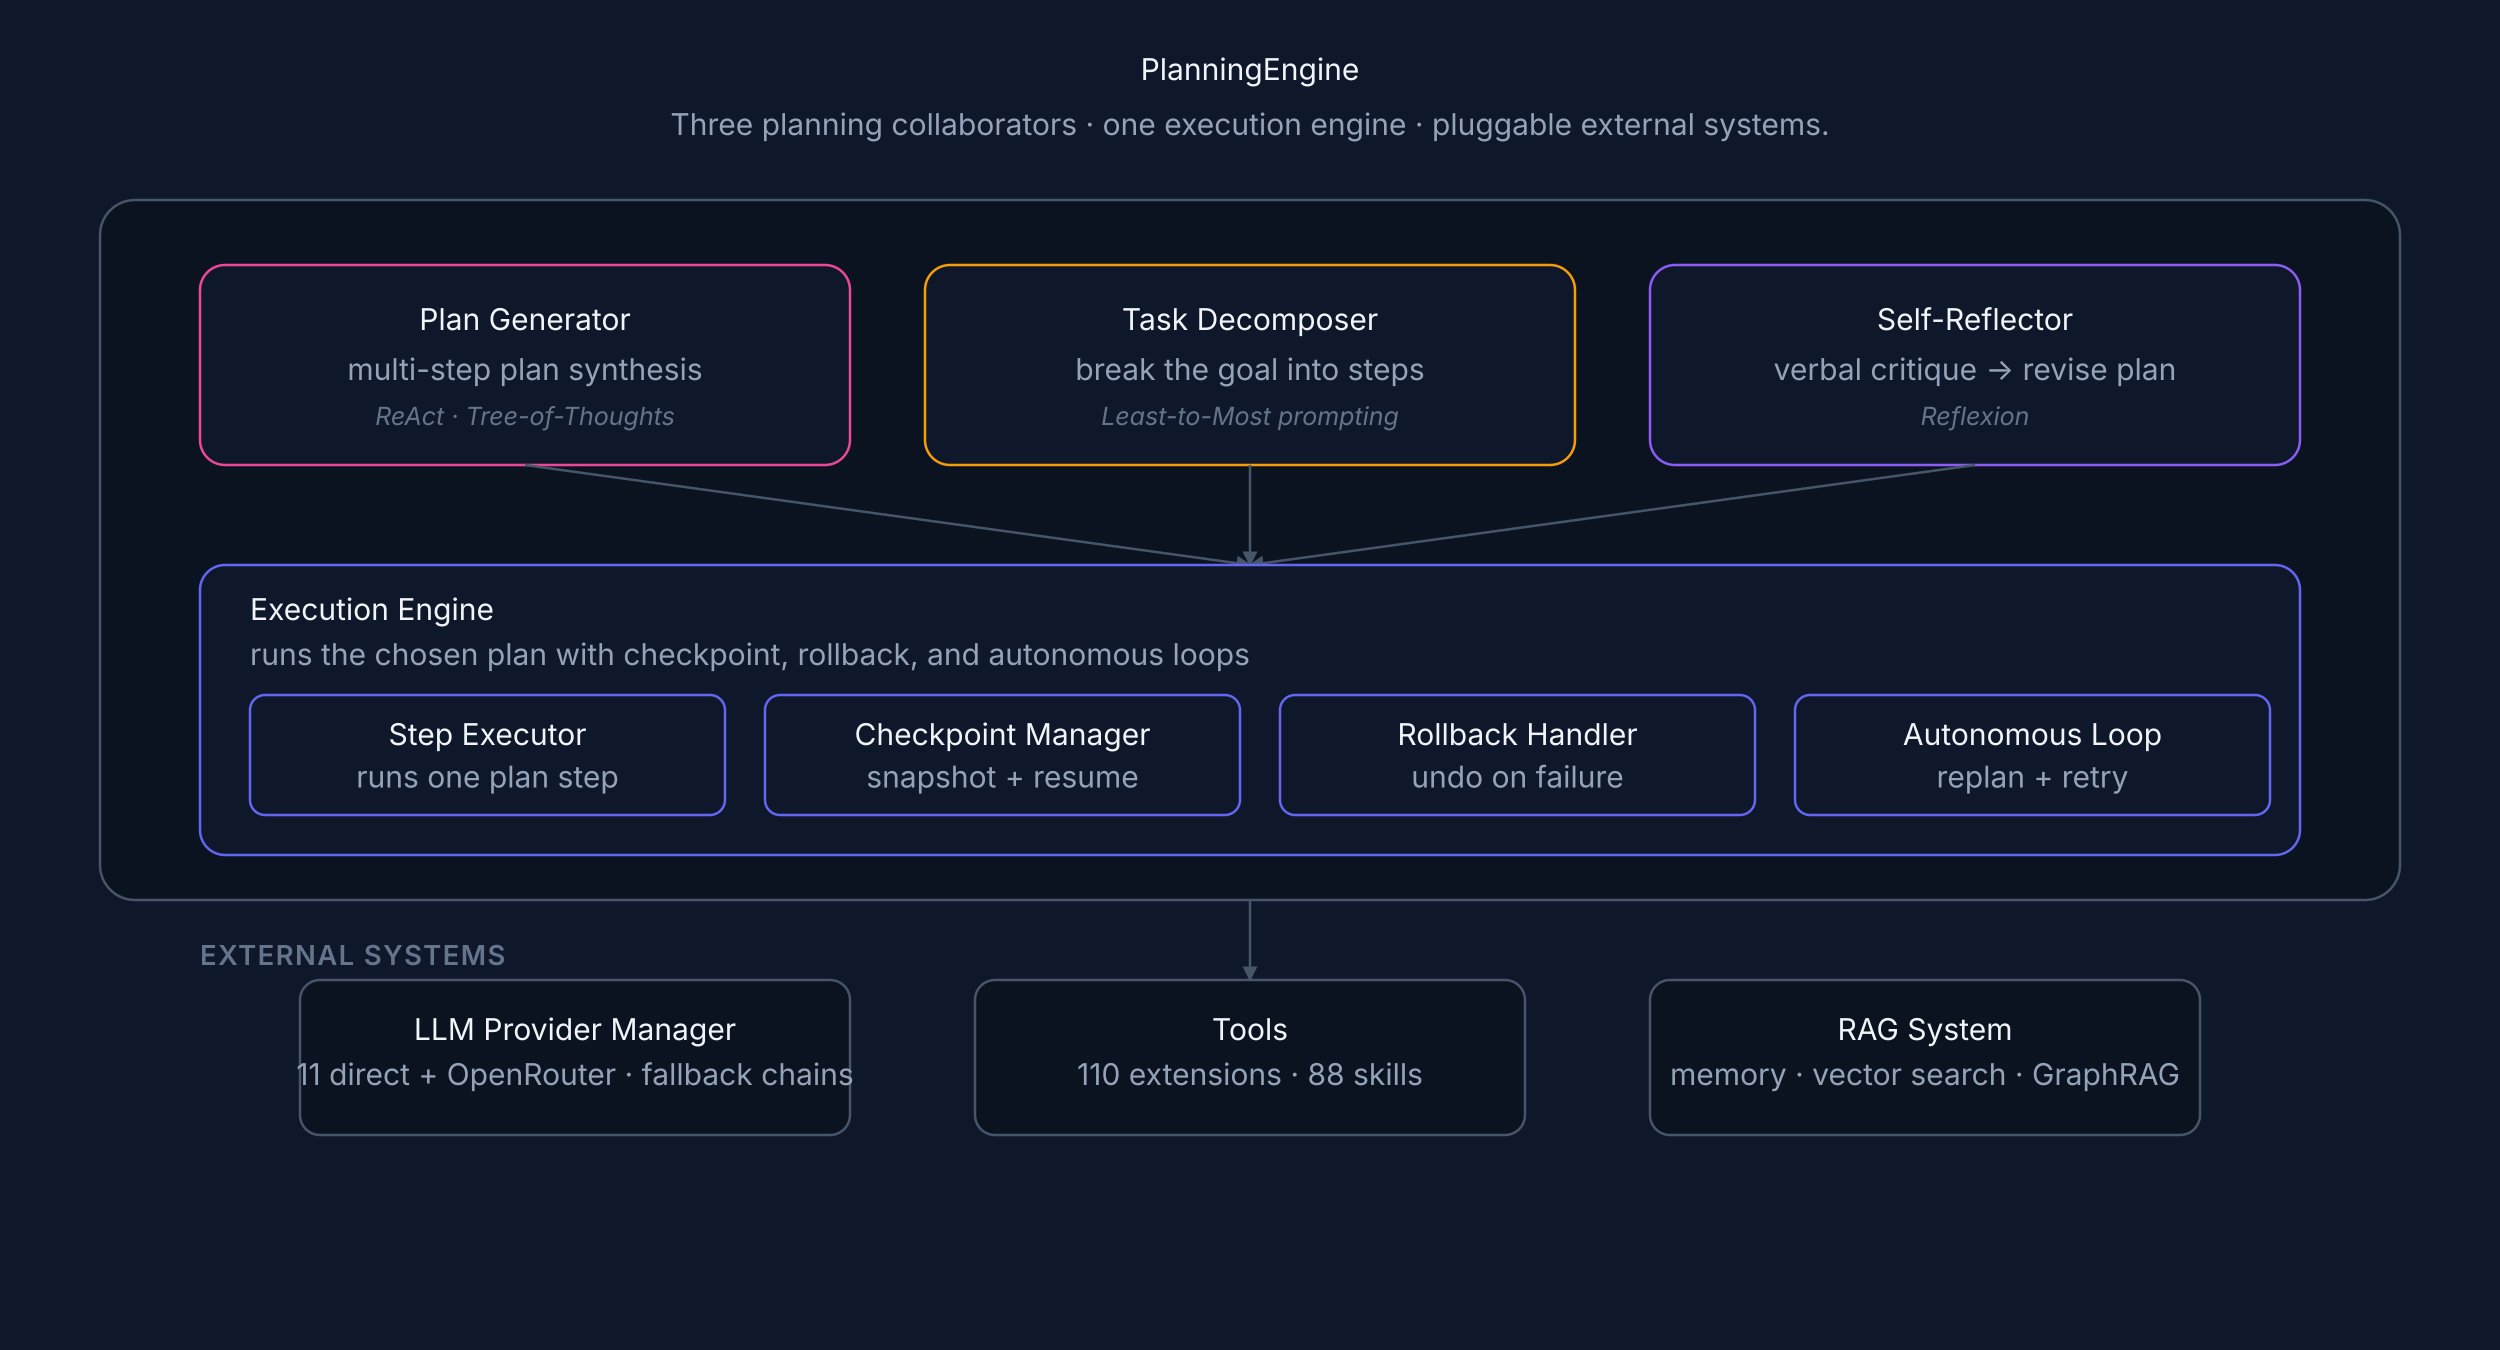
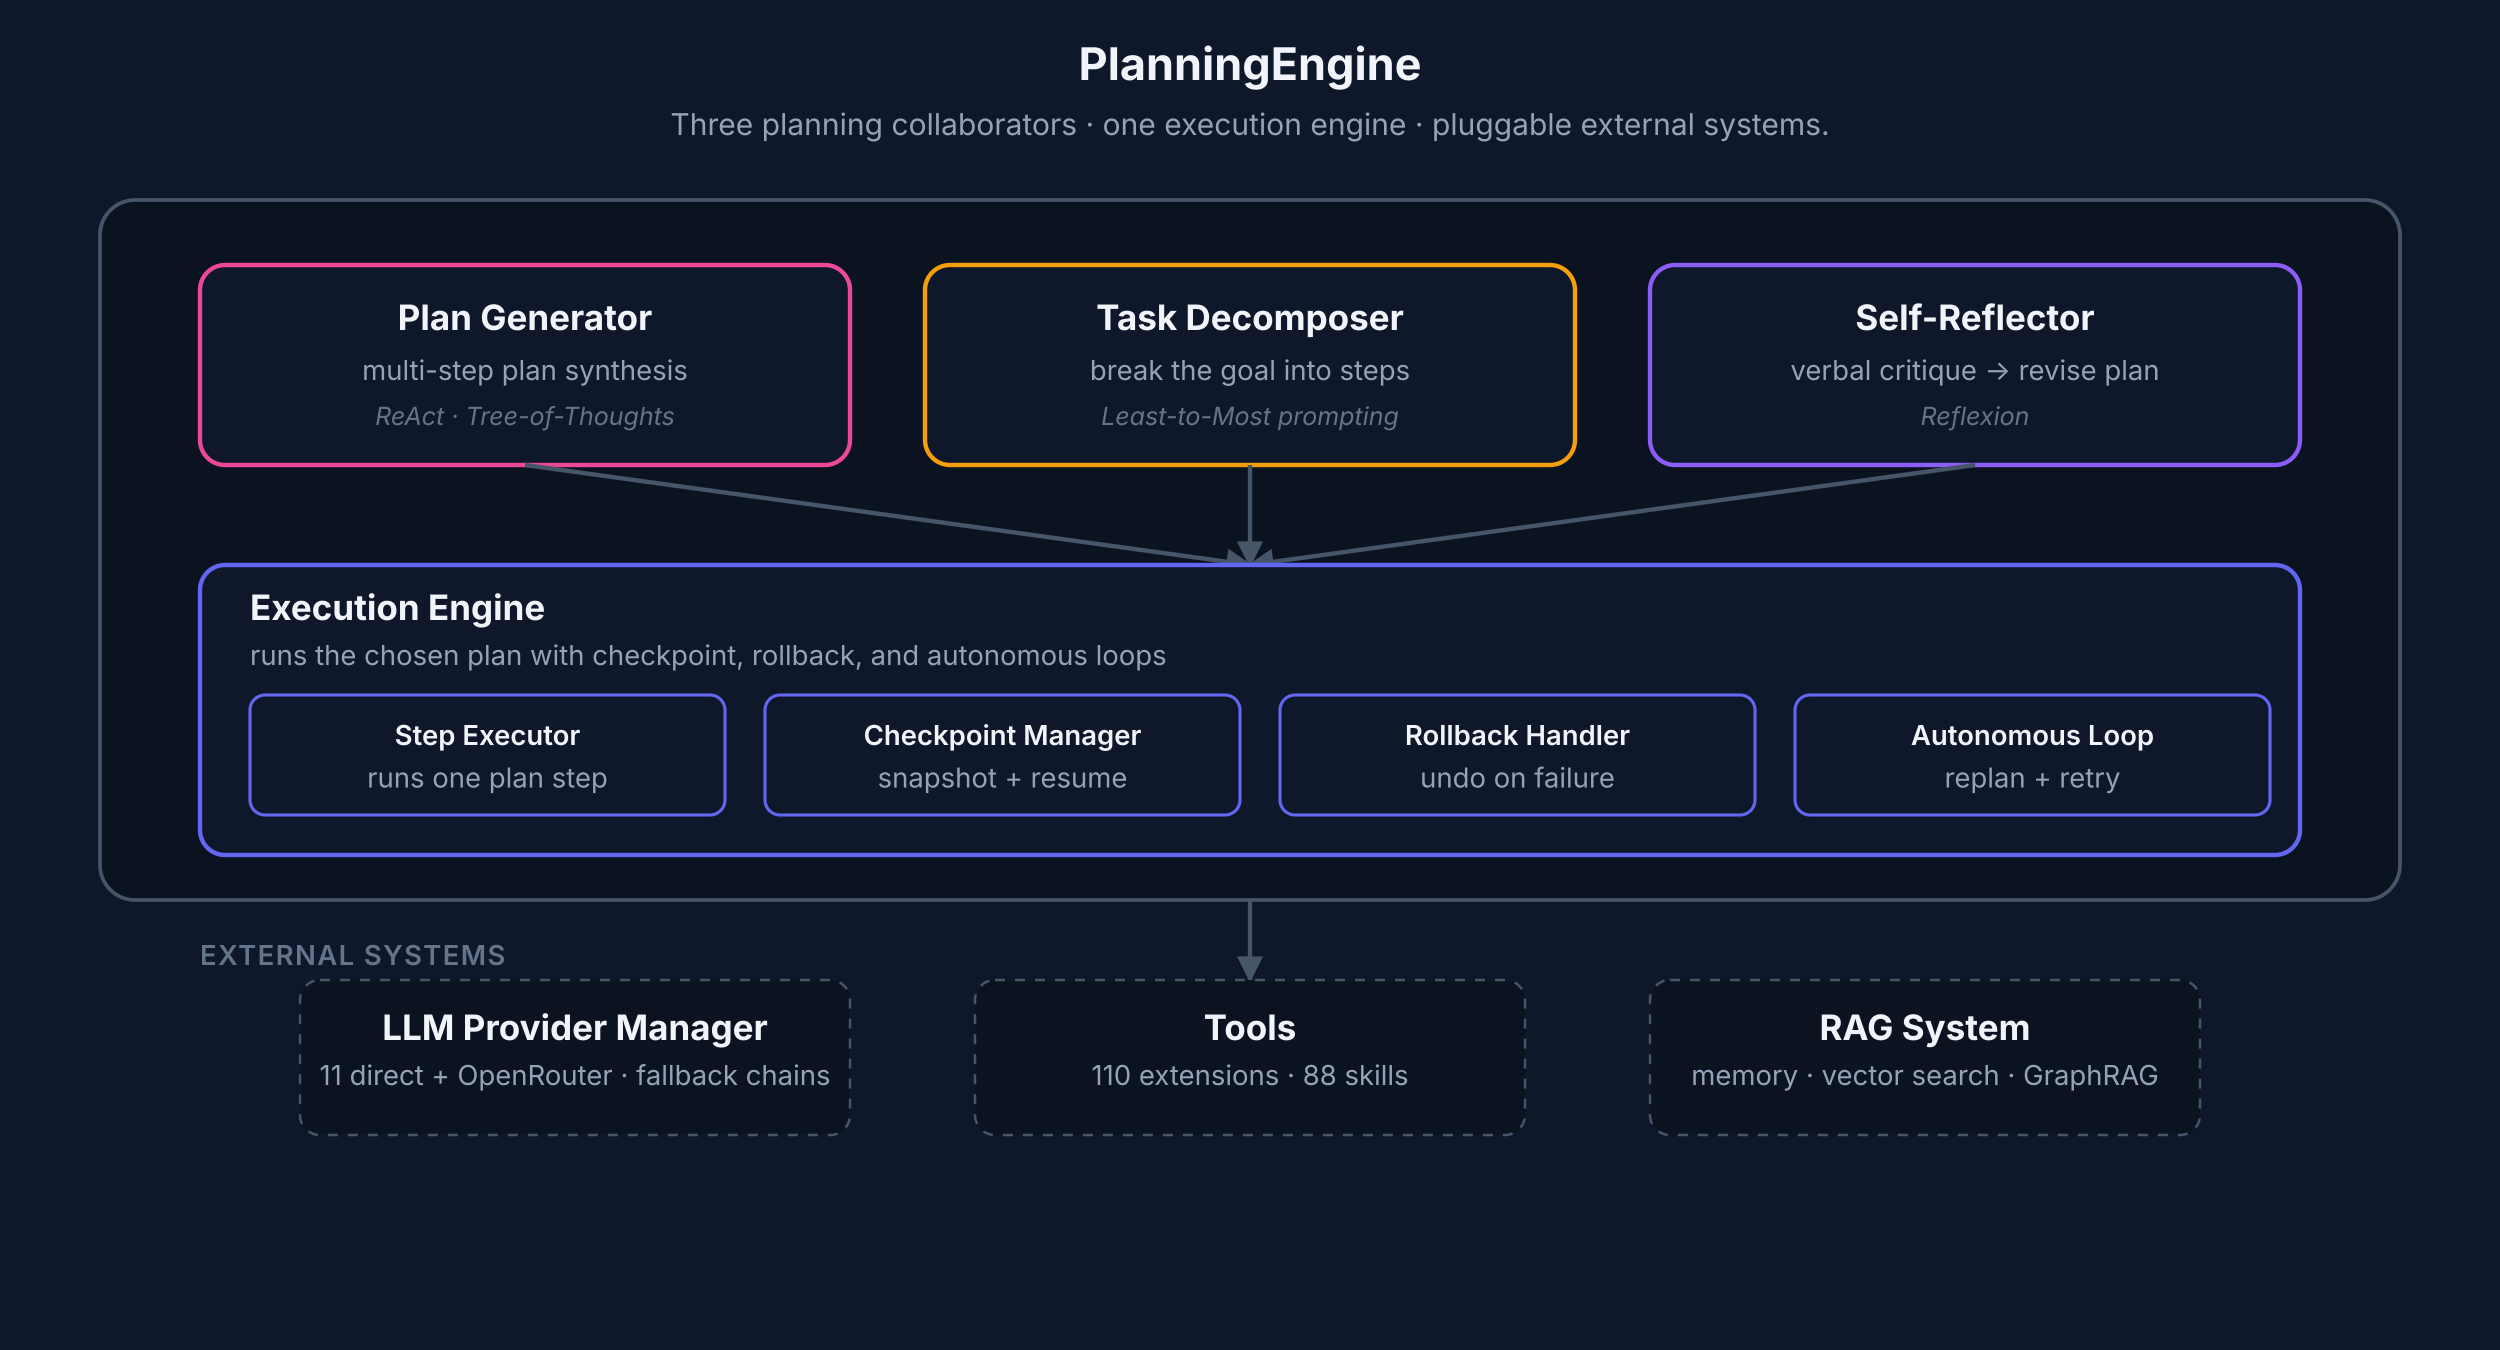
<svg xmlns="http://www.w3.org/2000/svg" viewBox="0 0 1000 540" role="img" aria-labelledby="pe-title pe-desc" font-family="Inter, system-ui, -apple-system, sans-serif">
  <defs>
    <style>
      .bg { fill: #0f172a; }
-       .heading { fill: #f1f5f9; }
-       .subtitle { fill: #94a3b8; }
-       .layer-title { fill: #f1f5f9; }
-       .layer-text { fill: #94a3b8; }
-       .lane-label   { fill: #64748b; font-size: 11px; font-weight: 600; letter-spacing: 0.05em; }
-       .container { fill: #0b1220; stroke: #475569; }
-       .layer { fill: #0f172a; }
-       .mini { fill: #0f172a; }
-       .mini-text { fill: #f1f5f9; }
-       .mini-tag     { fill: #64748b; font-size: 10px; font-style: italic; }
-       .substrate { fill: #0b1220; stroke: #475569; }
-       .arrow-line { stroke: #475569; }
+       .heading { fill: #f1f5f9; font-size: 18px; font-weight: 700; }
+       .subtitle { fill: #94a3b8; font-size: 12px; }
+       .layer-title { fill: #f1f5f9; font-size: 14px; font-weight: 700; }
+       .layer-text { fill: #94a3b8; font-size: 11px; }
+       .lane-label { fill: #64748b; font-size: 11px; font-weight: 600; letter-spacing: 0.05em; }
+       .container { fill: #0b1220; stroke: #475569; stroke-width: 1.5; }
+       .layer { fill: #0f172a; stroke-width: 1.75; }
+       .mini { fill: #0f172a; stroke-width: 1.25; }
+       .mini-text { fill: #f1f5f9; font-size: 11px; font-weight: 600; }
+       .mini-tag { fill: #64748b; font-size: 10px; font-style: italic; }
+       .substrate { fill: #0b1220; stroke: #475569; stroke-width: 1; stroke-dasharray: 4 4; }
+       .arrow-line { stroke: #475569; stroke-width: 1.75; fill: none; }
      .arrow-head { fill: #475569; }
-       .acc-plan     { stroke: #ec4899; }
-       .acc-decomp   { stroke: #f59e0b; }
-       .acc-reflect  { stroke: #8b5cf6; }
-       .acc-exec     { stroke: #6366f1; }
-       .acc-ext      { stroke: #94a3b8; }
-           </style>
+       .acc-plan { stroke: #ec4899; }
+       .acc-decomp { stroke: #f59e0b; }
+       .acc-reflect { stroke: #8b5cf6; }
+       .acc-exec { stroke: #6366f1; }
+       .acc-ext { stroke: #94a3b8; }
+     </style>
    <marker id="pe-arrow" viewBox="0 0 10 10" refX="9" refY="5" markerWidth="6" markerHeight="6" orient="auto-start-reverse">
      <path d="M 0 0 L 10 5 L 0 10 z" class="arrow-head" />
    </marker>
  </defs>
  <rect class="bg" x="0" y="0" width="1000" height="540" />
  <text x="500" y="32" text-anchor="middle" class="heading">PlanningEngine</text>
  <text x="500" y="54" text-anchor="middle" class="subtitle">Three planning collaborators · one execution engine · pluggable external systems.</text>
  <rect x="40" y="80" width="920" height="280" rx="14" class="container" />
  <rect x="80" y="106" width="260" height="80" rx="10" class="layer acc-plan" />
  <text x="210" y="132" text-anchor="middle" class="layer-title">Plan Generator</text>
  <text x="210" y="152" text-anchor="middle" class="layer-text">multi-step plan synthesis</text>
  <text x="210" y="170" text-anchor="middle" class="mini-tag">ReAct · Tree-of-Thoughts</text>
  <rect x="370" y="106" width="260" height="80" rx="10" class="layer acc-decomp" />
  <text x="500" y="132" text-anchor="middle" class="layer-title">Task Decomposer</text>
  <text x="500" y="152" text-anchor="middle" class="layer-text">break the goal into steps</text>
  <text x="500" y="170" text-anchor="middle" class="mini-tag">Least-to-Most prompting</text>
  <rect x="660" y="106" width="260" height="80" rx="10" class="layer acc-reflect" />
  <text x="790" y="132" text-anchor="middle" class="layer-title">Self-Reflector</text>
  <text x="790" y="152" text-anchor="middle" class="layer-text">verbal critique → revise plan</text>
  <text x="790" y="170" text-anchor="middle" class="mini-tag">Reflexion</text>
  <line class="arrow-line" x1="210" y1="186" x2="500" y2="226" marker-end="url(#pe-arrow)" />
  <line class="arrow-line" x1="500" y1="186" x2="500" y2="226" marker-end="url(#pe-arrow)" />
  <line class="arrow-line" x1="790" y1="186" x2="500" y2="226" marker-end="url(#pe-arrow)" />
  <rect x="80" y="226" width="840" height="116" rx="10" class="layer acc-exec" />
  <text x="100" y="248" class="layer-title">Execution Engine</text>
  <text x="100" y="266" class="layer-text">runs the chosen plan with checkpoint, rollback, and autonomous loops</text>
  <rect x="100" y="278" width="190" height="48" rx="6" class="mini acc-exec" />
  <text x="195" y="298" text-anchor="middle" class="mini-text">Step Executor</text>
  <text x="195" y="315" text-anchor="middle" class="layer-text">runs one plan step</text>
  <rect x="306" y="278" width="190" height="48" rx="6" class="mini acc-exec" />
  <text x="401" y="298" text-anchor="middle" class="mini-text">Checkpoint Manager</text>
  <text x="401" y="315" text-anchor="middle" class="layer-text">snapshot + resume</text>
  <rect x="512" y="278" width="190" height="48" rx="6" class="mini acc-exec" />
  <text x="607" y="298" text-anchor="middle" class="mini-text">Rollback Handler</text>
  <text x="607" y="315" text-anchor="middle" class="layer-text">undo on failure</text>
  <rect x="718" y="278" width="190" height="48" rx="6" class="mini acc-exec" />
  <text x="813" y="298" text-anchor="middle" class="mini-text">Autonomous Loop</text>
  <text x="813" y="315" text-anchor="middle" class="layer-text">replan + retry</text>
  <line class="arrow-line" x1="500" y1="360" x2="500" y2="392" marker-end="url(#pe-arrow)" />
  <text x="80" y="386" class="lane-label">EXTERNAL SYSTEMS</text>
  <rect x="120" y="392" width="220" height="62" rx="8" class="substrate" />
  <text x="230" y="416" text-anchor="middle" class="layer-title">LLM Provider Manager</text>
  <text x="230" y="434" text-anchor="middle" class="layer-text">11 direct + OpenRouter · fallback chains</text>
  <rect x="390" y="392" width="220" height="62" rx="8" class="substrate" />
  <text x="500" y="416" text-anchor="middle" class="layer-title">Tools</text>
  <text x="500" y="434" text-anchor="middle" class="layer-text">110 extensions · 88 skills</text>
  <rect x="660" y="392" width="220" height="62" rx="8" class="substrate" />
  <text x="770" y="416" text-anchor="middle" class="layer-title">RAG System</text>
  <text x="770" y="434" text-anchor="middle" class="layer-text">memory · vector search · GraphRAG</text>
</svg>
